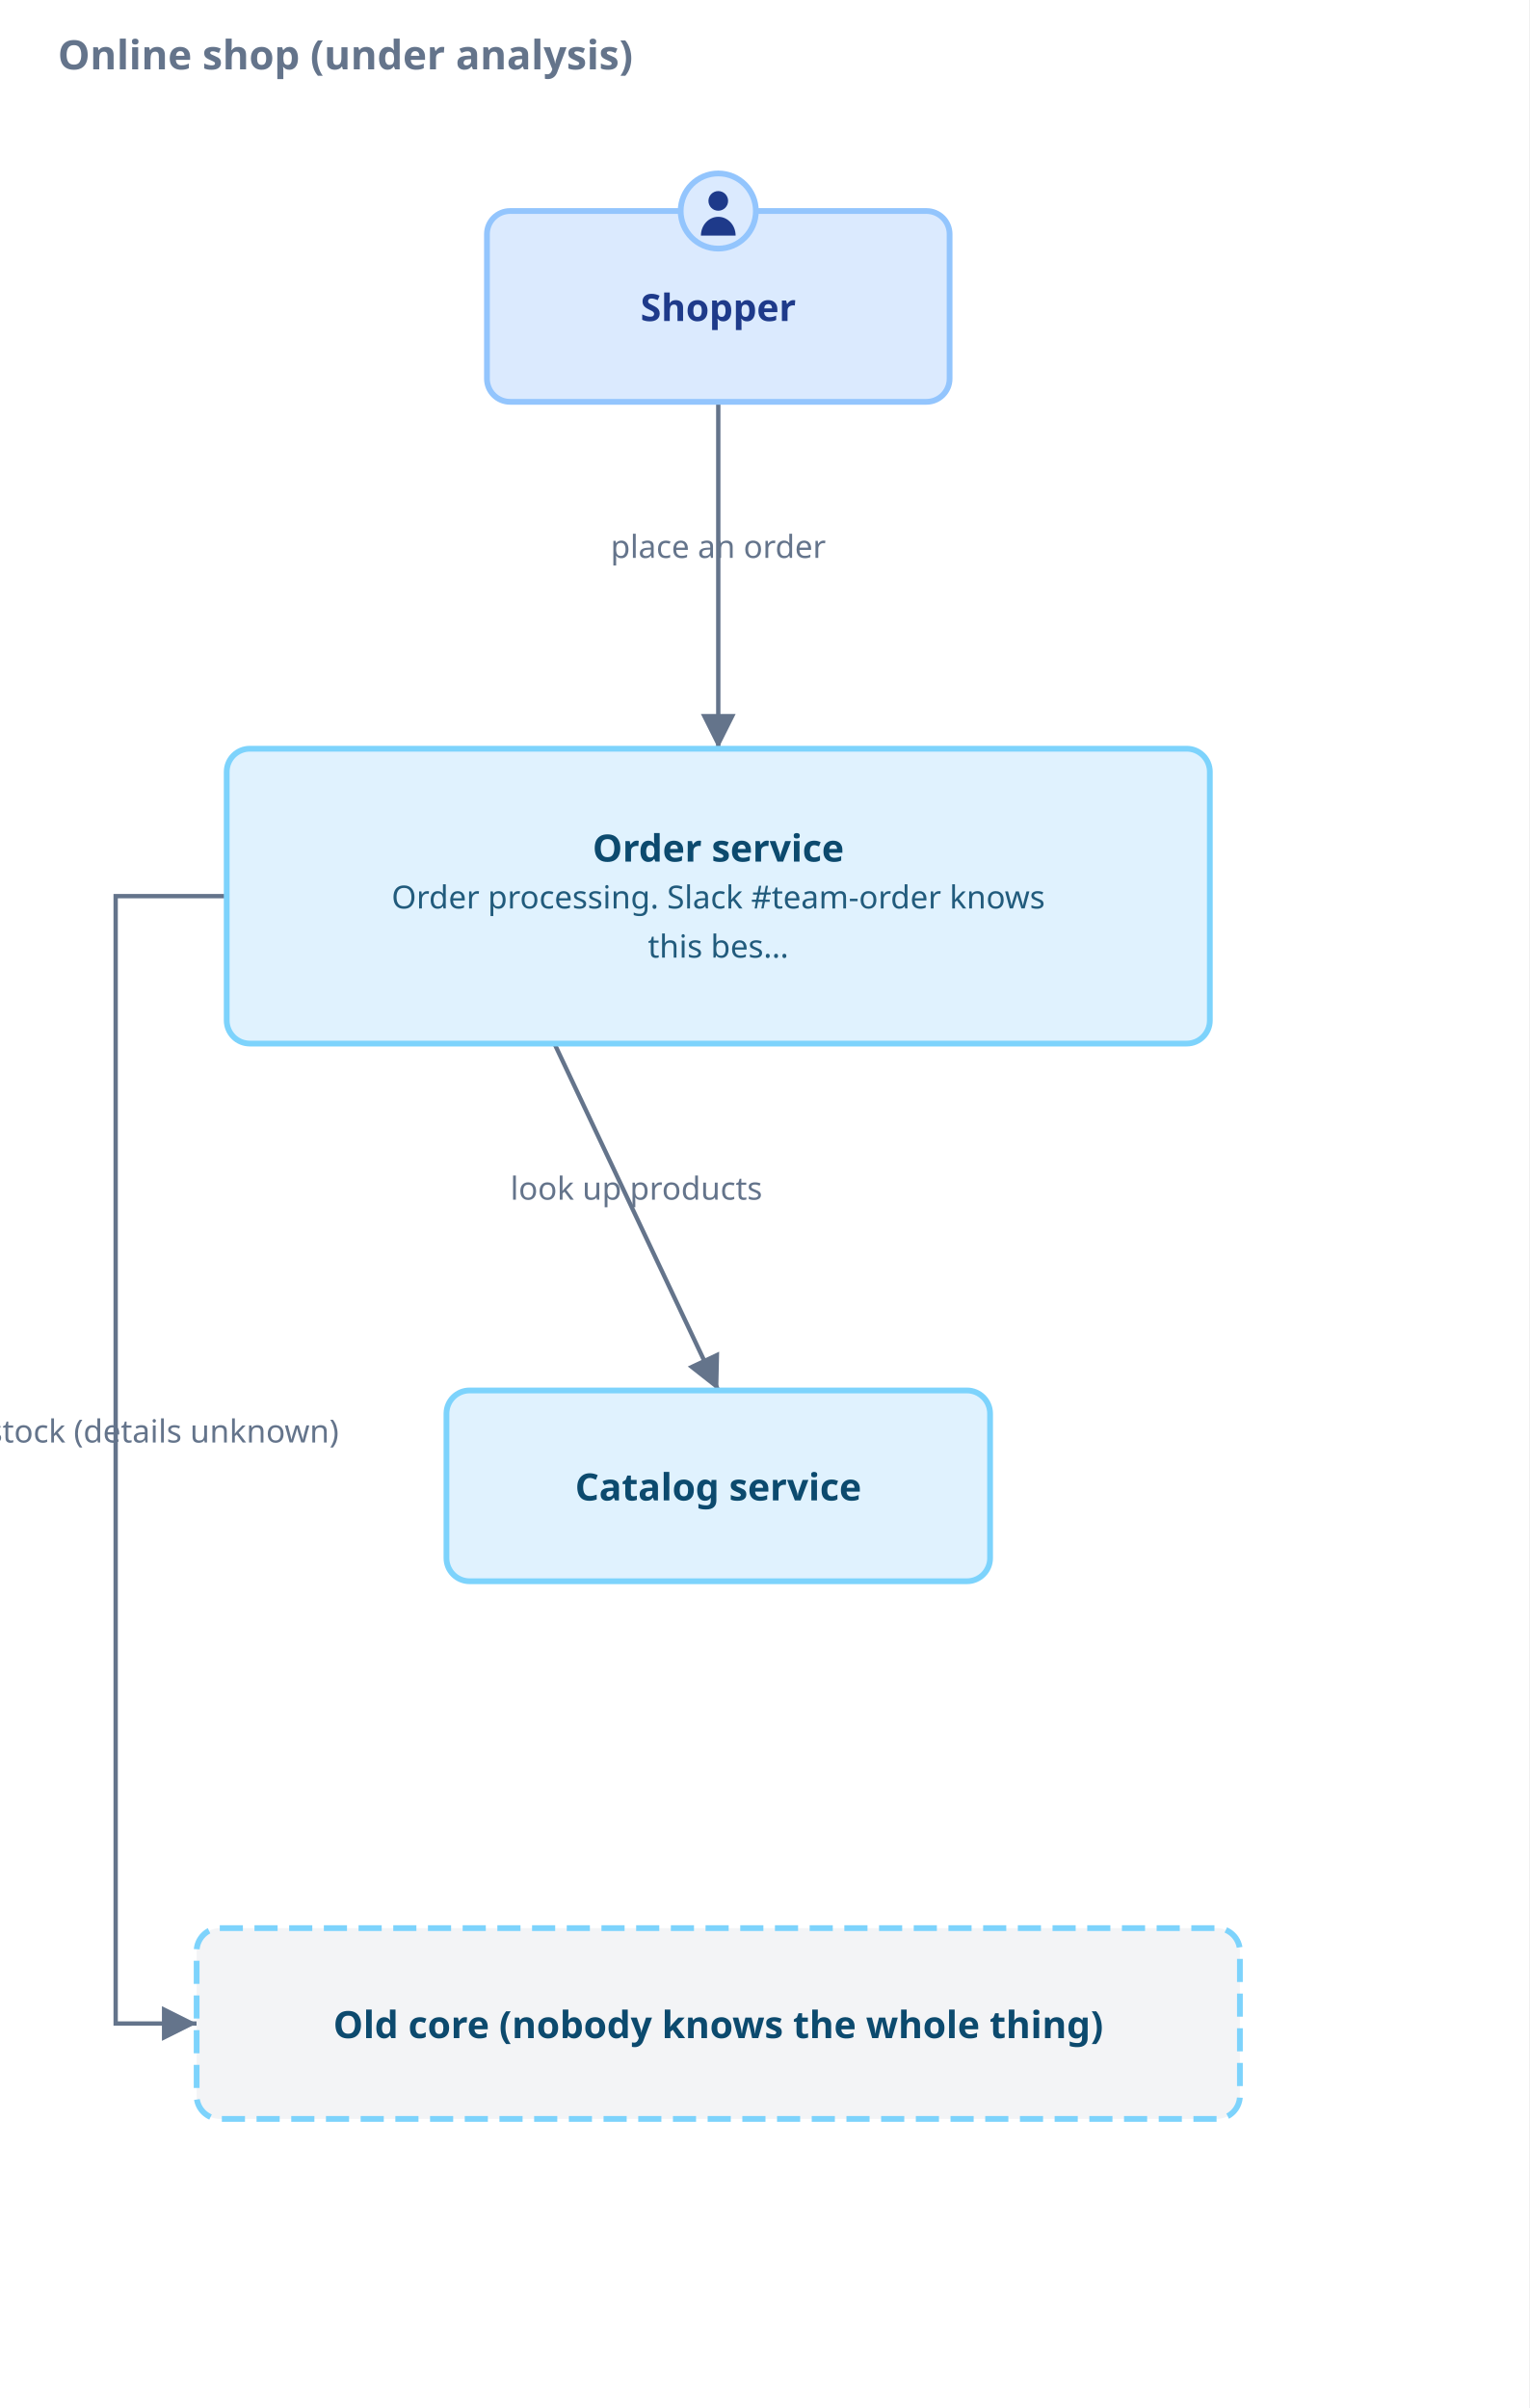
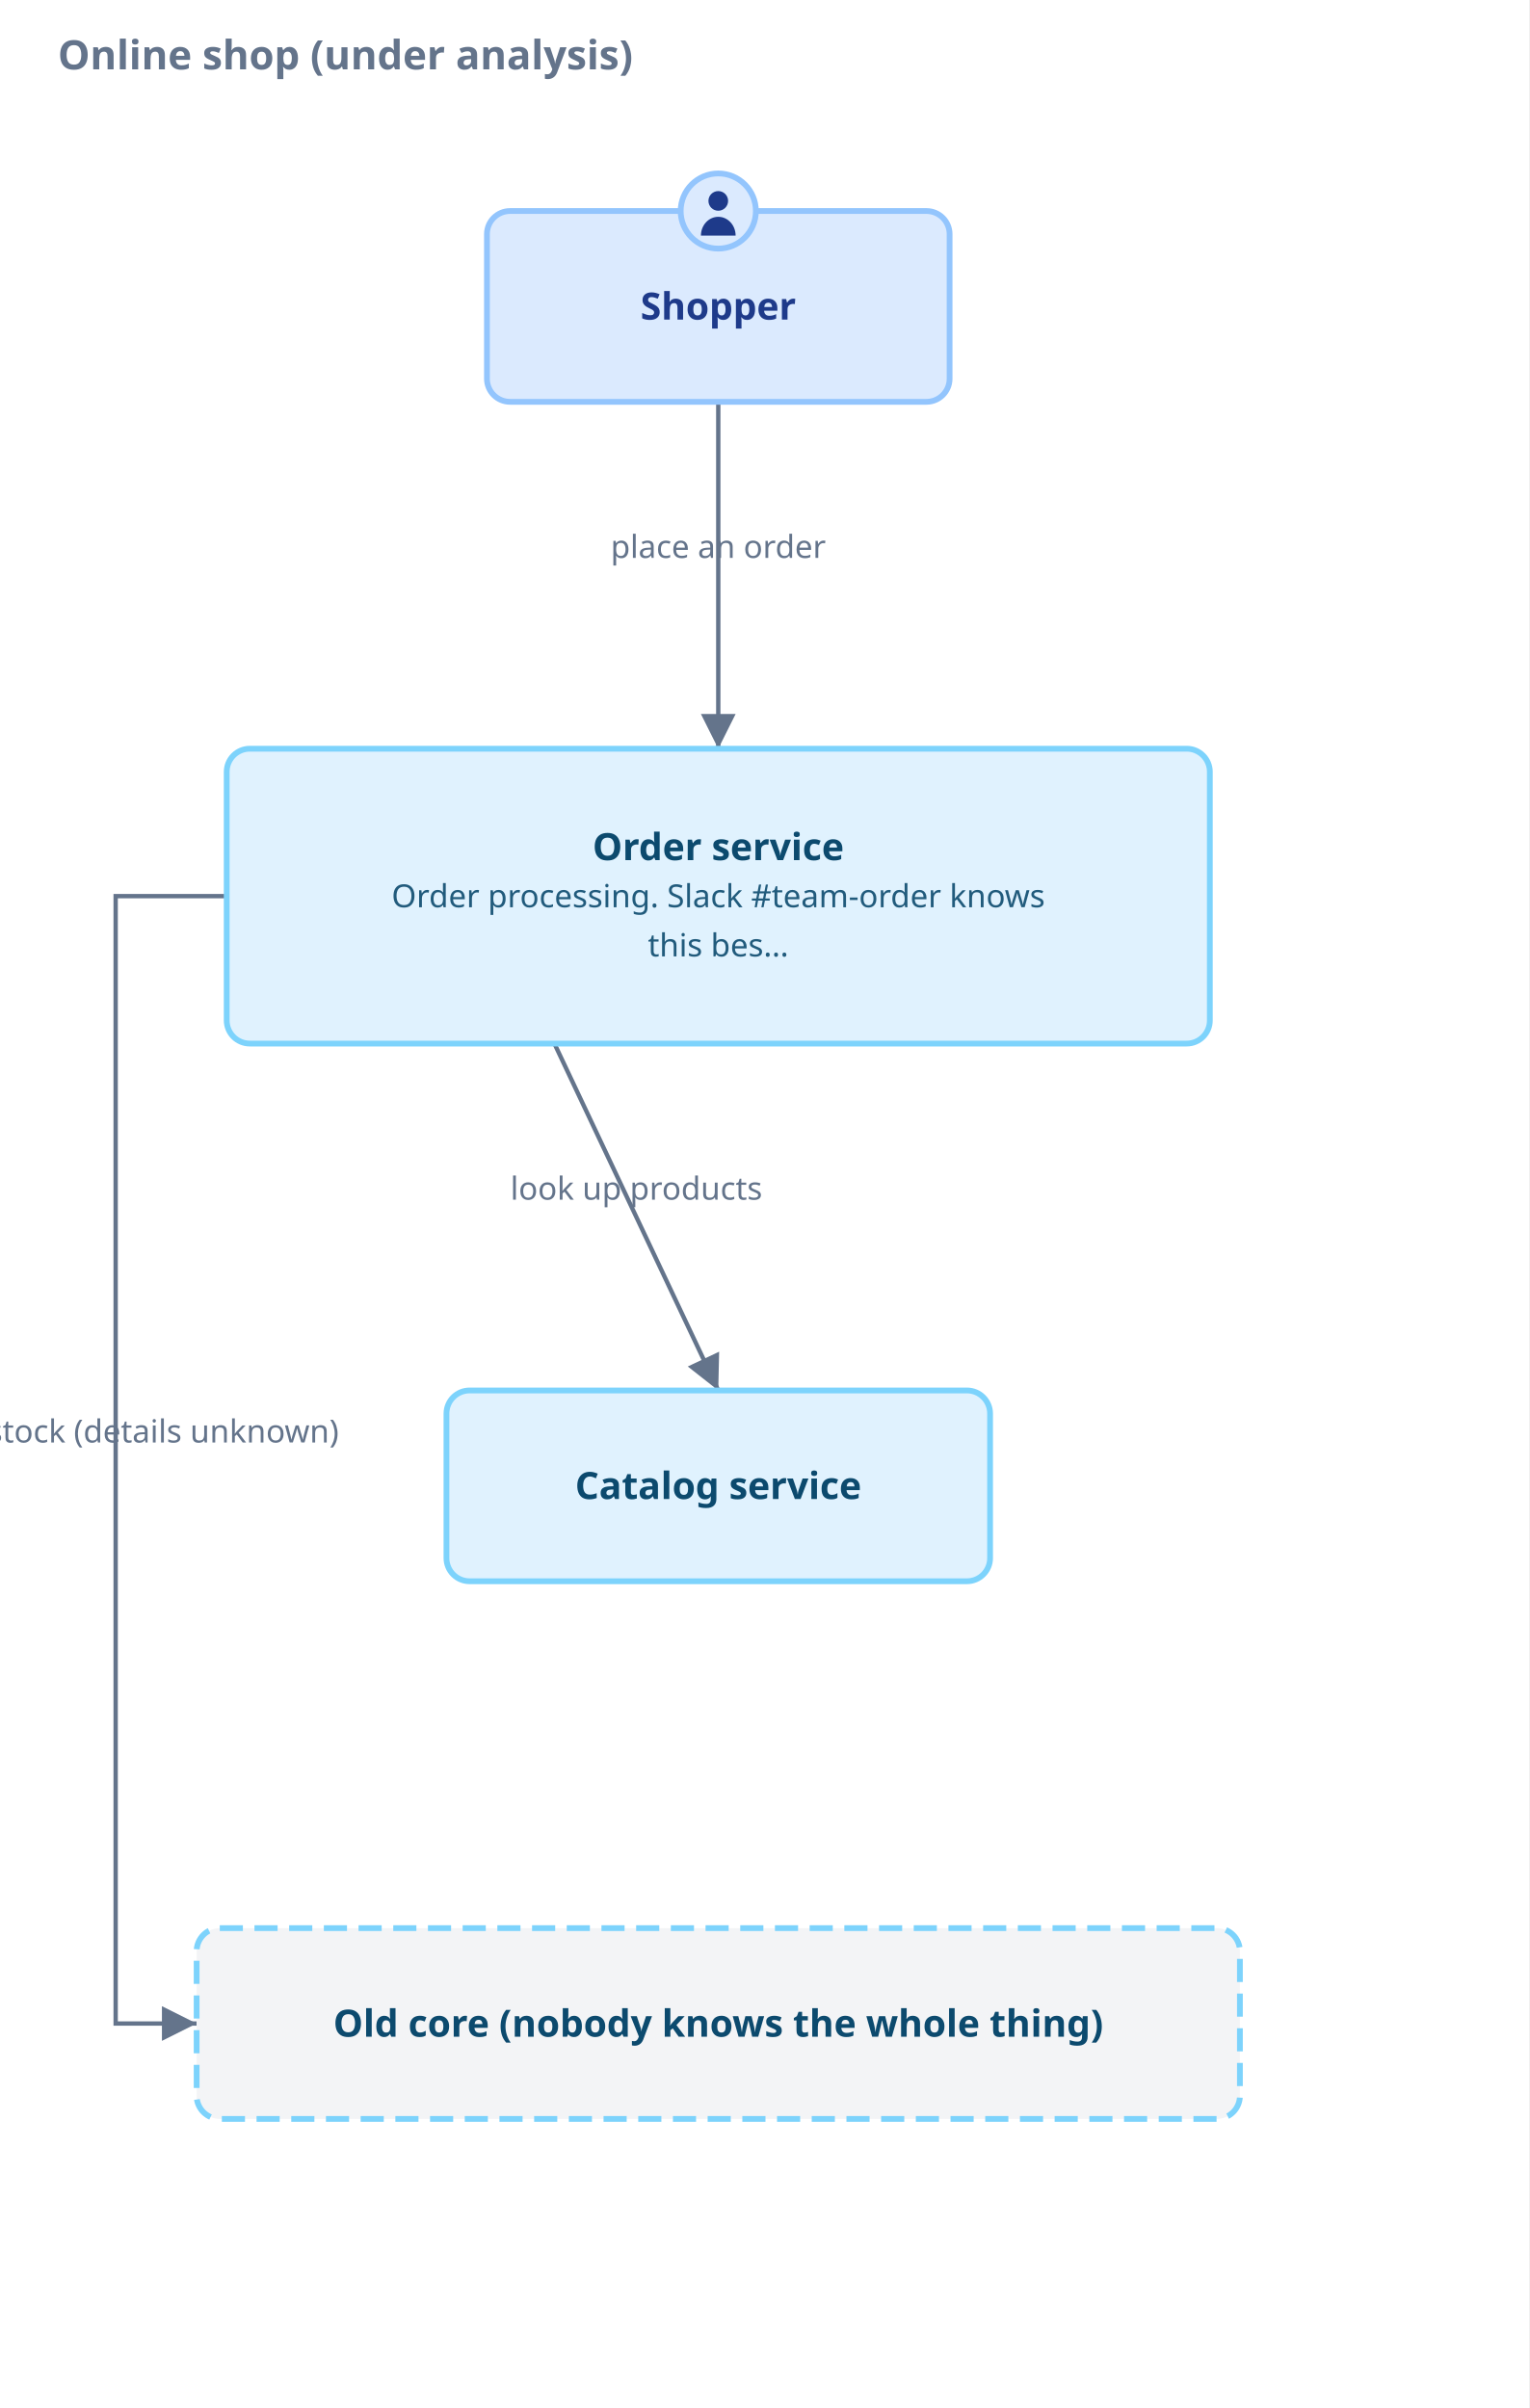
<svg xmlns="http://www.w3.org/2000/svg" viewBox="0 0 528.8 833" width="528.8" height="833">
  <defs>
    <marker id="arrow-default" viewBox="0 0 10 10" refX="10" refY="5" markerWidth="8" markerHeight="8" orient="auto-start-reverse">
      <path d="M 0 0 L 10 5 L 0 10 z" fill="#64748B" />
    </marker>
  </defs>
  <rect width="528.8" height="833" fill="#FFFFFF" rx="0" />
  <text x="20" y="24" fill="#64748B" font-size="14px" font-family="sans-serif" font-weight="bold">Online shop (under analysis)</text>
  <g class="edges">
    <g data-edge-from="Customer" data-edge-to="OrderService" data-edge-kind="sync" data-edge-canonical-id="Customer-&gt;OrderService" data-edge-label="place an order" class="krs-edge krs-edge--interactive">
      <line x1="248.4" y1="139" x2="248.4" y2="259" stroke="transparent" stroke-width="14" stroke-linecap="butt" class="krs-edge__hitline" />
      <line x1="248.4" y1="139" x2="248.4" y2="259" stroke="#64748B" stroke-width="1.5" marker-end="url(#arrow-default)" />
      <text x="248.4" y="193" text-anchor="middle" fill="#64748B" font-size="11px" font-family="sans-serif">place an order</text>
    </g>
    <g data-edge-from="OrderService" data-edge-to="CatalogService" data-edge-kind="sync" data-edge-canonical-id="OrderService-&gt;CatalogService" data-edge-label="look up products" class="krs-edge krs-edge--interactive">
      <line x1="191.733" y1="361" x2="248.4" y2="481" stroke="transparent" stroke-width="14" stroke-linecap="butt" class="krs-edge__hitline" />
      <line x1="191.733" y1="361" x2="248.4" y2="481" stroke="#64748B" stroke-width="1.5" marker-end="url(#arrow-default)" />
      <text x="220.067" y="415" text-anchor="middle" fill="#64748B" font-size="11px" font-family="sans-serif">look up products</text>
    </g>
    <g data-edge-from="OrderService" data-edge-to="Legacy" data-edge-kind="sync" data-edge-canonical-id="OrderService-&gt;Legacy" data-edge-label="query stock (details unknown)" class="krs-edge krs-edge--interactive">
      <polyline points="78.4,310 40,310 40,700 68,700" fill="none" stroke="transparent" stroke-width="14" stroke-linecap="butt" class="krs-edge__hitline" />
      <polyline points="78.4,310 40,310 40,700 68,700" fill="none" stroke="#64748B" stroke-width="1.5" marker-end="url(#arrow-default)" />
      <text x="40" y="499" text-anchor="middle" fill="#64748B" font-size="11px" font-family="sans-serif">query stock (details unknown)</text>
    </g>
  </g>
  <g class="nodes">
    <g data-node-id="Customer" data-node-kind="user" data-has-children="false" data-has-description="false">
      <rect x="168.4" y="73" width="160" height="66" rx="8" ry="8" fill="#DBEAFE" stroke="#93C5FD" stroke-width="2" />
      <circle cx="248.4" cy="73" r="13" fill="#DBEAFE" stroke="#93C5FD" stroke-width="2" />
      <circle cx="248.4" cy="69.5" r="3.4" fill="#1E3A8A" />
      <path d="M242.4 81.5 a6 6.5 0 0 1 12 0 Z" fill="#1E3A8A" />
-       <text x="248.4" y="106" text-anchor="middle" dominant-baseline="central" fill="#1E3A8A" font-size="13px" font-weight="bold" font-family="sans-serif">Shopper</text>
+       <text x="248.4" y="106" text-anchor="middle" dy="0.35em" fill="#1E3A8A" font-size="13px" font-weight="bold" font-family="sans-serif">Shopper</text>
    </g>
    <g data-node-id="OrderService" data-node-kind="service" data-has-children="false" data-has-description="true">
      <rect x="78.4" y="259" width="340" height="102" rx="8" ry="8" fill="#E0F2FE" stroke="#7DD3FC" stroke-width="2" />
-       <text x="248.4" y="293" text-anchor="middle" dominant-baseline="central" fill="#0C4A6E" font-size="13px" font-weight="bold" font-family="sans-serif">Order service</text>
-       <text x="248.4" y="310" text-anchor="middle" dominant-baseline="central" fill="#0C4A6E" font-size="11px" font-family="sans-serif" opacity="0.9">Order processing. Slack #team-order knows</text>
-       <text x="248.4" y="327" text-anchor="middle" dominant-baseline="central" fill="#0C4A6E" font-size="11px" font-family="sans-serif" opacity="0.9">this bes…</text>
+       <text x="248.4" y="293" text-anchor="middle" dy="0.35em" fill="#0C4A6E" font-size="13px" font-weight="bold" font-family="sans-serif">Order service</text>
+       <text x="248.4" y="310" text-anchor="middle" dy="0.35em" fill="#0C4A6E" font-size="11px" font-family="sans-serif" opacity="0.9">Order processing. Slack #team-order knows</text>
+       <text x="248.4" y="327" text-anchor="middle" dy="0.35em" fill="#0C4A6E" font-size="11px" font-family="sans-serif" opacity="0.9">this bes…</text>
    </g>
    <g data-node-id="CatalogService" data-node-kind="service" data-has-children="false" data-has-description="false">
      <rect x="154.4" y="481" width="188" height="66" rx="8" ry="8" fill="#E0F2FE" stroke="#7DD3FC" stroke-width="2" />
-       <text x="248.4" y="514" text-anchor="middle" dominant-baseline="central" fill="#0C4A6E" font-size="13px" font-weight="bold" font-family="sans-serif">Catalog service</text>
+       <text x="248.4" y="514" text-anchor="middle" dy="0.35em" fill="#0C4A6E" font-size="13px" font-weight="bold" font-family="sans-serif">Catalog service</text>
    </g>
    <g data-node-id="Legacy" data-node-kind="service" data-has-children="false" data-has-description="false">
      <rect x="68" y="667" width="360.8" height="66" rx="8" ry="8" fill="#F3F4F6" stroke="#7DD3FC" stroke-width="2" stroke-dasharray="8 4" />
-       <text x="248.4" y="700" text-anchor="middle" dominant-baseline="central" fill="#0C4A6E" font-size="13px" font-weight="bold" font-family="sans-serif">Old core (nobody knows the whole thing)</text>
+       <text x="248.4" y="700" text-anchor="middle" dy="0.35em" fill="#0C4A6E" font-size="13px" font-weight="bold" font-family="sans-serif">Old core (nobody knows the whole thing)</text>
    </g>
  </g>
</svg>
